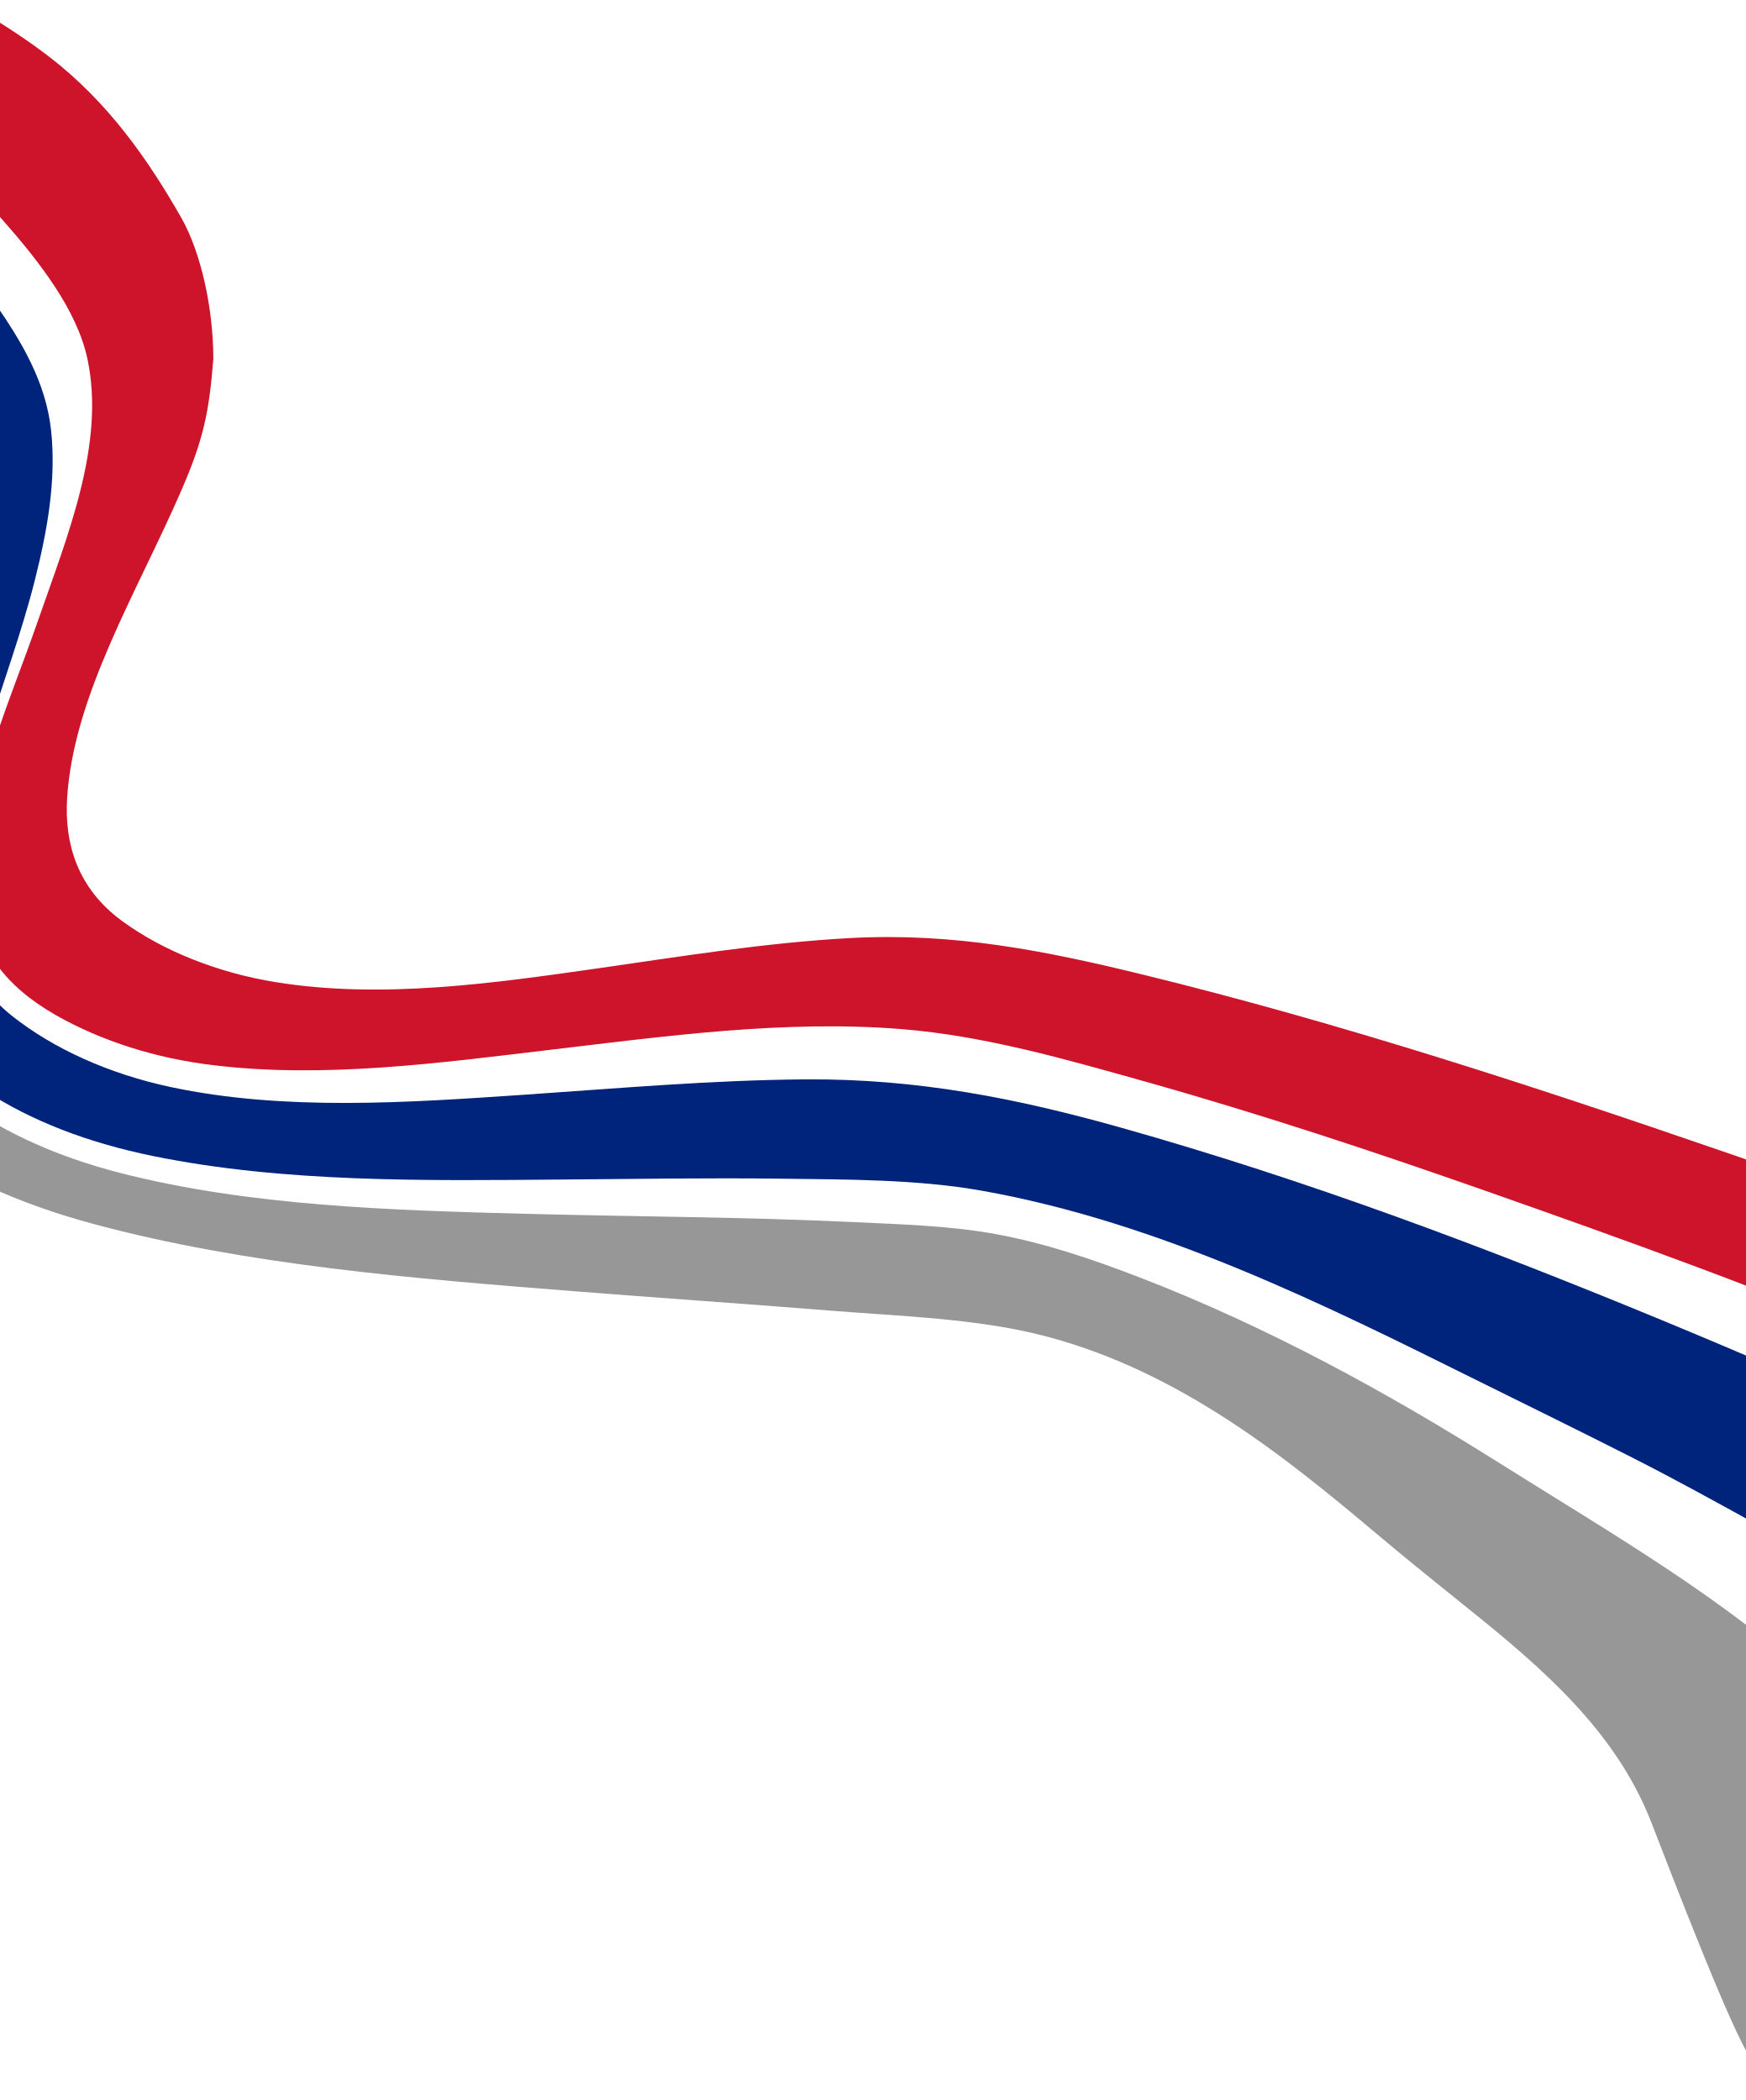
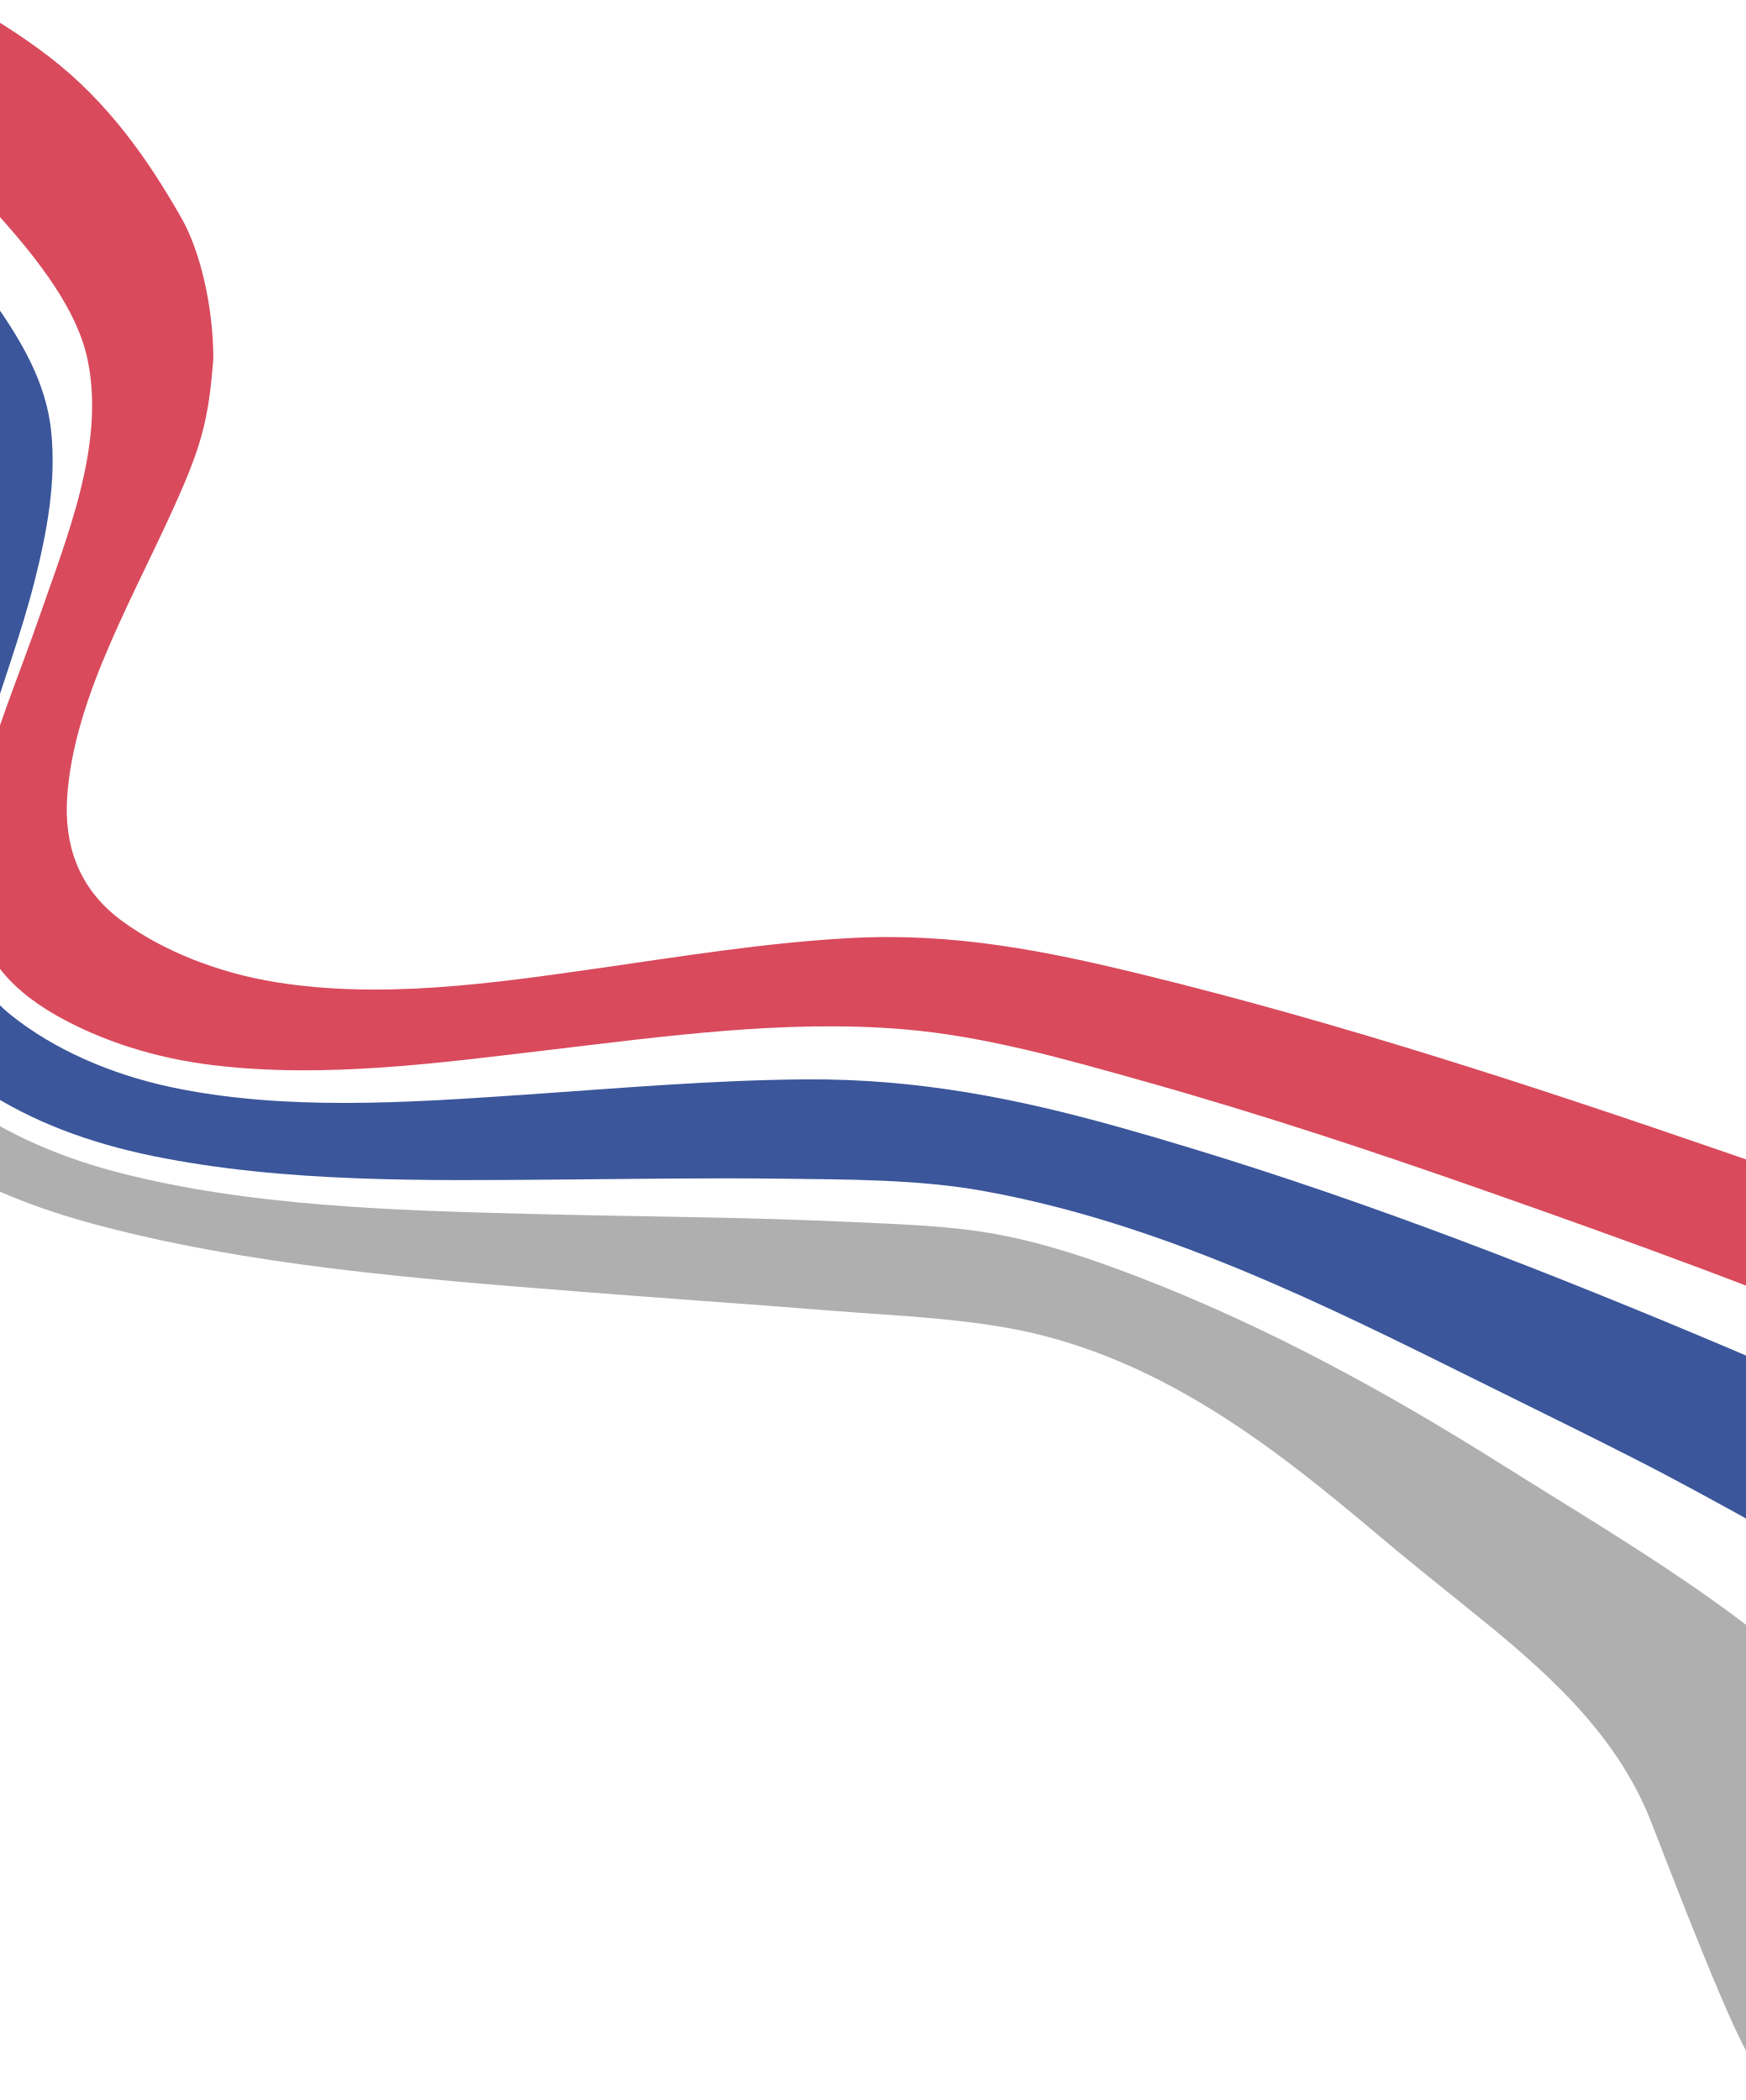
- <svg xmlns="http://www.w3.org/2000/svg" width="1440" height="1733" viewBox="0 0 1440 1733" fill="none">
-   <mask id="mask0" mask-type="alpha" maskUnits="userSpaceOnUse" x="-864" y="0" width="3072" height="1733">
-     <rect x="-864" width="3072" height="1733" fill="#C4C4C4" />
+ <svg xmlns="http://www.w3.org/2000/svg" width="1440" height="1733" fill="none">
+   <mask id="a" maskUnits="userSpaceOnUse" x="-864" y="0" width="3072" height="1733">
+     <path fill="#C4C4C4" d="M-864 0h3072v1733H-864z" />
  </mask>
-   <g mask="url(#mask0)">
-     <path d="M-505.847 135.991C-458.13 181.884 -420.035 231.783 -388.129 283.909C-365.246 321.316 -346.11 360.629 -325.729 398.442C-291.462 461.959 -274.57 531.057 -254.647 598.241C-232.198 673.953 -207.905 750.758 -169.515 822.668C-148.171 862.616 -123.701 901.564 -83.373 934.068C-39.463 969.451 15.984 993.554 77.28 1010.1C203.445 1044.1 341.086 1055.11 474.146 1065.61C543.888 1071.14 613.76 1075.85 683.491 1081.46C742.227 1086.2 806.343 1087.97 862.294 1102.63C973.011 1131.61 1060.54 1202.47 1134.99 1265.14C1160.12 1286.31 1185.95 1307.12 1211.71 1327.81C1272.94 1376.93 1333 1429 1362 1503C1375.79 1538.19 1437.97 1701.92 1448 1702C1489.5 1736.5 1546.96 1665.91 1555 1640.5C1592 1523.5 1566 1460 1555 1443C1538 1425 1535.67 1424.34 1521 1409C1506.33 1393.66 1505.24 1397.13 1499 1391C1430.7 1323.8 1325.77 1263.21 1238.04 1208C1145.56 1149.72 1045.87 1094.77 938.228 1053.41C901.53 1039.33 862.717 1026.02 821.931 1018.49C783.953 1011.5 742.99 1010.36 704.002 1008.51C614.806 1004.28 525.152 1004.07 436.014 1001.73C323.7 998.847 205.77 995.375 98.731 967.859C45.058 954.063 -4.444 931.739 -42.341 900.811C-77.382 872.203 -93.523 834.253 -103.05 797.549C-125.322 711.886 -115.89 623.021 -122.562 535.961C-125.886 492.541 -132.535 448.9 -148.558 406.878C-163.289 368.234 -188.24 332.122 -213.332 296.722C-245.049 251.939 -280.537 207.392 -323.849 168.731C-338.42 155.853 -354.883 144.151 -372.952 133.831C-413.891 110.253 -458.248 87.531 -507.715 74.269C-525.594 69.476 -545.435 65.563 -563.737 64.064C-590.297 61.879 -566.322 83.983 -560.424 89.301C-542.804 105.198 -523.362 120.001 -505.847 135.965" fill="#979797" />
-     <path d="M-349.988 111.15C-286.76 153.297 -230.405 199.856 -185.857 252.374C-156.605 286.859 -128.292 324.798 -113.372 363.347C-88.138 428.54 -94.576 500.507 -96.925 568.969C-99.522 644.457 -103.281 721.191 -86 794.622C-76.672 834.255 -56.136 870.822 -13.867 898.999C25.817 925.474 73.855 943.246 125.616 953.872C234.567 976.224 351.858 974.302 464.063 973.396C524.342 972.905 584.632 971.94 644.911 972.702C699.163 973.387 757.01 973.193 809.97 982.608C957.454 1008.85 1094.58 1077.59 1217.62 1138.67C1261.02 1160.22 1304.9 1181.64 1347.91 1203.52C1417.22 1238.77 1483.01 1277.9 1551.94 1313.8C1611.51 1344.84 1676.17 1372.72 1748.7 1383.45C1764.36 1385.77 1781.29 1387.77 1796.66 1386.56C1818.21 1384.87 1850.18 1379.19 1853.75 1359.57C1853.97 1358.45 1854.04 1357.31 1853.98 1356.18C1852.8 1336.82 1827.05 1319.31 1809.84 1306.51C1798.91 1298.5 1787.38 1290.93 1775.31 1283.83C1651.5 1209.78 1510.64 1147.25 1370.17 1089.09C1226.59 1029.74 1078.1 973.701 924.665 930.538C839.21 906.501 757.316 890.118 664.753 890.744C586.935 891.295 509.352 898.203 432.144 903.444C336.433 909.947 234.367 917.067 140.56 897.018C90.725 886.367 44.297 865.835 9.406 837.946C-25.838 809.837 -35.906 771.136 -35.483 735.254C-34.485 649.978 7.209 564.227 28.696 478.968C38.881 438.556 46.459 397.154 42.241 356.015C38.141 316.052 18.181 281.805 -6.642 246.795C-40.394 199.144 -80.337 152.688 -128.492 112.657C-144.748 99.184 -163.003 87.035 -182.932 76.428C-235.798 48.218 -296.617 23.215 -364.273 19.202C-385.643 17.932 -410.678 18.618 -430.191 25.442C-485.43 44.755 -369.783 98.518 -349.988 111.15Z" fill="#00237C" />
-     <path d="M-192.789 26.186C-119.45 71.773 -51.046 121.484 0.659 179.822C31.847 215.02 63.434 255.365 72.142 296.228C87.089 366.327 55.584 442.285 31.389 512.045C5.289 587.276 -33.737 669.533 -22.667 745.399C-17.214 782.933 3.186 813.271 46.089 837.749C83.911 859.222 128.672 873.435 176.187 879.06C267.846 890.135 363.231 877.104 453.786 866.359C548.771 855.132 647.164 841.483 743.747 849.256C812.221 854.76 879.497 874.242 943.212 892.125C1039.24 919.084 1133.09 950.226 1225.55 982.723C1284.58 1003.46 1343.75 1024.54 1402.04 1046.37C1517.92 1089.76 1631 1137.43 1745.68 1182.74C1830.37 1216.21 1920.24 1252.64 2015.23 1267.06C2028.41 1269.06 2043.01 1270.52 2056.19 1268.6C2084.07 1264.52 2072.89 1238.56 2064.81 1227.79C2063.59 1226.25 2062.26 1224.75 2060.81 1223.32C2036.45 1198.35 1999.02 1179.29 1964.54 1162.55C1948.47 1154.72 1931.57 1147.14 1914.87 1139.78C1756.23 1069.86 1589.2 1007.97 1420.87 949.997C1265.32 896.418 1106.71 844.438 943.776 804.507C863.057 784.728 787.285 769.47 701.384 774.127C631.147 777.938 562.003 789.292 493.187 799.122C407.075 811.425 314.792 824.676 227.34 810.494C180.218 802.873 134.787 784.965 100.838 760.131C63.117 732.545 53.152 695.053 55.373 658.831C60.614 573.643 113.435 488.202 149.629 404.683C167.561 363.338 172.5 340.954 176 296.228C176 254.406 165.743 208.111 149.629 179.822C122.5 132.194 89.507 84.504 40.508 46.762C23.29 33.661 4.92 21.372 -14.488 9.972C-76.476 -26.716 -149.733 -59.009 -228.713 -73.082C-248.631 -76.621 -275.365 -79.779 -294.519 -73.039C-353.957 -52.126 -212.484 14.307 -192.777 26.186" fill="#CD142B" />
+   <g mask="url(#a)">
+     <path d="M-505.847 135.991c47.717 45.893 85.812 95.792 117.718 147.918 22.883 37.407 42.019 76.72 62.4 114.533 34.267 63.517 51.159 132.615 71.082 199.799 22.449 75.712 46.742 152.517 85.132 224.427 21.344 39.948 45.814 78.896 86.142 111.4 43.91 35.383 99.357 59.486 160.653 76.032 126.165 34 263.806 45.01 396.866 55.51 69.742 5.53 139.614 10.24 209.345 15.85 58.736 4.74 122.852 6.51 178.803 21.17 110.717 28.98 198.246 99.84 272.696 162.51 25.13 21.17 50.96 41.98 76.72 62.67C1272.94 1376.93 1333 1429 1362 1503c13.79 35.19 75.97 198.92 86 199 41.5 34.5 98.96-36.09 107-61.5 37-117 11-180.5 0-197.5-17-18-19.33-18.66-34-34-14.67-15.34-15.76-11.87-22-18-68.3-67.2-173.23-127.79-260.96-183-92.48-58.28-192.17-113.23-299.812-154.59-36.698-14.08-75.511-27.39-116.297-34.92-37.978-6.99-78.941-8.13-117.929-9.98-89.196-4.23-178.85-4.44-267.988-6.78-112.314-2.883-230.244-6.355-337.283-33.871-53.673-13.796-103.175-36.12-141.072-67.048-35.041-28.608-51.182-66.558-60.709-103.262-22.272-85.663-12.84-174.528-19.512-261.588-3.324-43.42-9.973-87.061-25.996-129.083-14.731-38.644-39.682-74.756-64.774-110.156-31.717-44.783-67.205-89.33-110.517-127.991-14.571-12.878-31.034-24.58-49.103-34.9-40.939-23.578-85.296-46.3-134.763-59.562-17.879-4.793-37.72-8.706-56.022-10.205-26.56-2.185-2.585 19.919 3.313 25.237 17.62 15.897 37.062 30.7 54.577 46.664" fill="#979797" />
+     <path d="M-349.988 111.15c63.228 42.147 119.583 88.706 164.131 141.224 29.252 34.485 57.565 72.424 72.485 110.973 25.234 65.193 18.796 137.16 16.447 205.622-2.597 75.488-6.356 152.222 10.925 225.653 9.328 39.633 29.864 76.2 72.133 104.377 39.684 26.475 87.722 44.247 139.483 54.873 108.951 22.352 226.242 20.43 338.447 19.524 60.279-.491 120.569-1.456 180.848-.694 54.252.685 112.099.491 165.059 9.906 147.484 26.242 284.61 94.982 407.65 156.062 43.4 21.55 87.28 42.97 130.29 64.85 69.31 35.25 135.1 74.38 204.03 110.28 59.57 31.04 124.23 58.92 196.76 69.65 15.66 2.32 32.59 4.32 47.96 3.11 21.55-1.69 53.52-7.37 57.09-26.99.22-1.12.29-2.26.23-3.39-1.18-19.36-26.93-36.87-44.14-49.67-10.93-8.01-22.46-15.58-34.53-22.68-123.81-74.05-264.67-136.58-405.14-194.74-143.58-59.35-292.07-115.389-445.505-158.552-85.455-24.037-167.349-40.42-259.912-39.794-77.818.551-155.401 7.459-232.609 12.7-95.711 6.503-197.777 13.623-291.584-6.426-49.835-10.651-96.263-31.183-131.154-59.072-35.244-28.109-45.312-66.81-44.89-102.692 1-85.276 42.693-171.027 64.18-256.286 10.185-40.412 17.762-81.814 13.545-122.953-4.1-39.963-24.06-74.21-48.883-109.22-33.752-47.651-73.695-94.107-121.85-134.138-16.256-13.473-34.511-25.622-54.44-36.228-52.866-28.211-113.685-53.214-181.341-57.227-21.37-1.27-46.405-.584-65.918 6.24-55.239 19.313 60.408 73.076 80.203 85.708z" fill="#00237C" />
+     <path d="M-192.789 26.186C-119.45 71.773-51.046 121.484.659 179.822c31.188 35.198 62.775 75.543 71.483 116.406 14.947 70.099-16.558 146.057-40.753 215.817-26.1 75.231-65.126 157.488-54.056 233.354 5.453 37.534 25.853 67.872 68.756 92.35 37.822 21.473 82.583 35.686 130.098 41.311 91.659 11.075 187.044-1.956 277.599-12.701 94.985-11.227 193.378-24.876 289.961-17.103 68.474 5.504 135.75 24.986 199.465 42.869 96.028 26.959 189.878 58.101 282.338 90.598 59.03 20.737 118.2 41.817 176.49 63.647 115.88 43.39 228.96 91.06 343.64 136.37 84.69 33.47 174.56 69.9 269.55 84.32 13.18 2 27.78 3.46 40.96 1.54 27.88-4.08 16.7-30.04 8.62-40.81a49.046 49.046 0 00-4-4.47c-24.36-24.97-61.79-44.03-96.27-60.77-16.07-7.83-32.97-15.41-49.67-22.77-158.64-69.92-325.67-131.81-494-189.783-155.55-53.579-314.16-105.559-477.094-145.49-80.719-19.779-156.491-35.037-242.392-30.38-70.237 3.811-139.381 15.165-208.197 24.995-86.112 12.303-178.395 25.554-265.847 11.372-47.122-7.621-92.553-25.529-126.502-50.363-37.721-27.586-47.686-65.078-45.465-101.3 5.24-85.188 58.062-170.629 94.256-254.148C167.561 363.338 172.5 340.954 176 296.228c0-41.822-10.257-88.117-26.371-116.406C122.5 132.194 89.507 84.504 40.508 46.762 23.29 33.662 4.92 21.372-14.489 9.972c-61.988-36.688-135.245-68.981-214.225-83.054-19.918-3.539-46.652-6.697-65.806.043-59.438 20.913 82.035 87.346 101.742 99.225" fill="#CD142B" />
  </g>
</svg>
